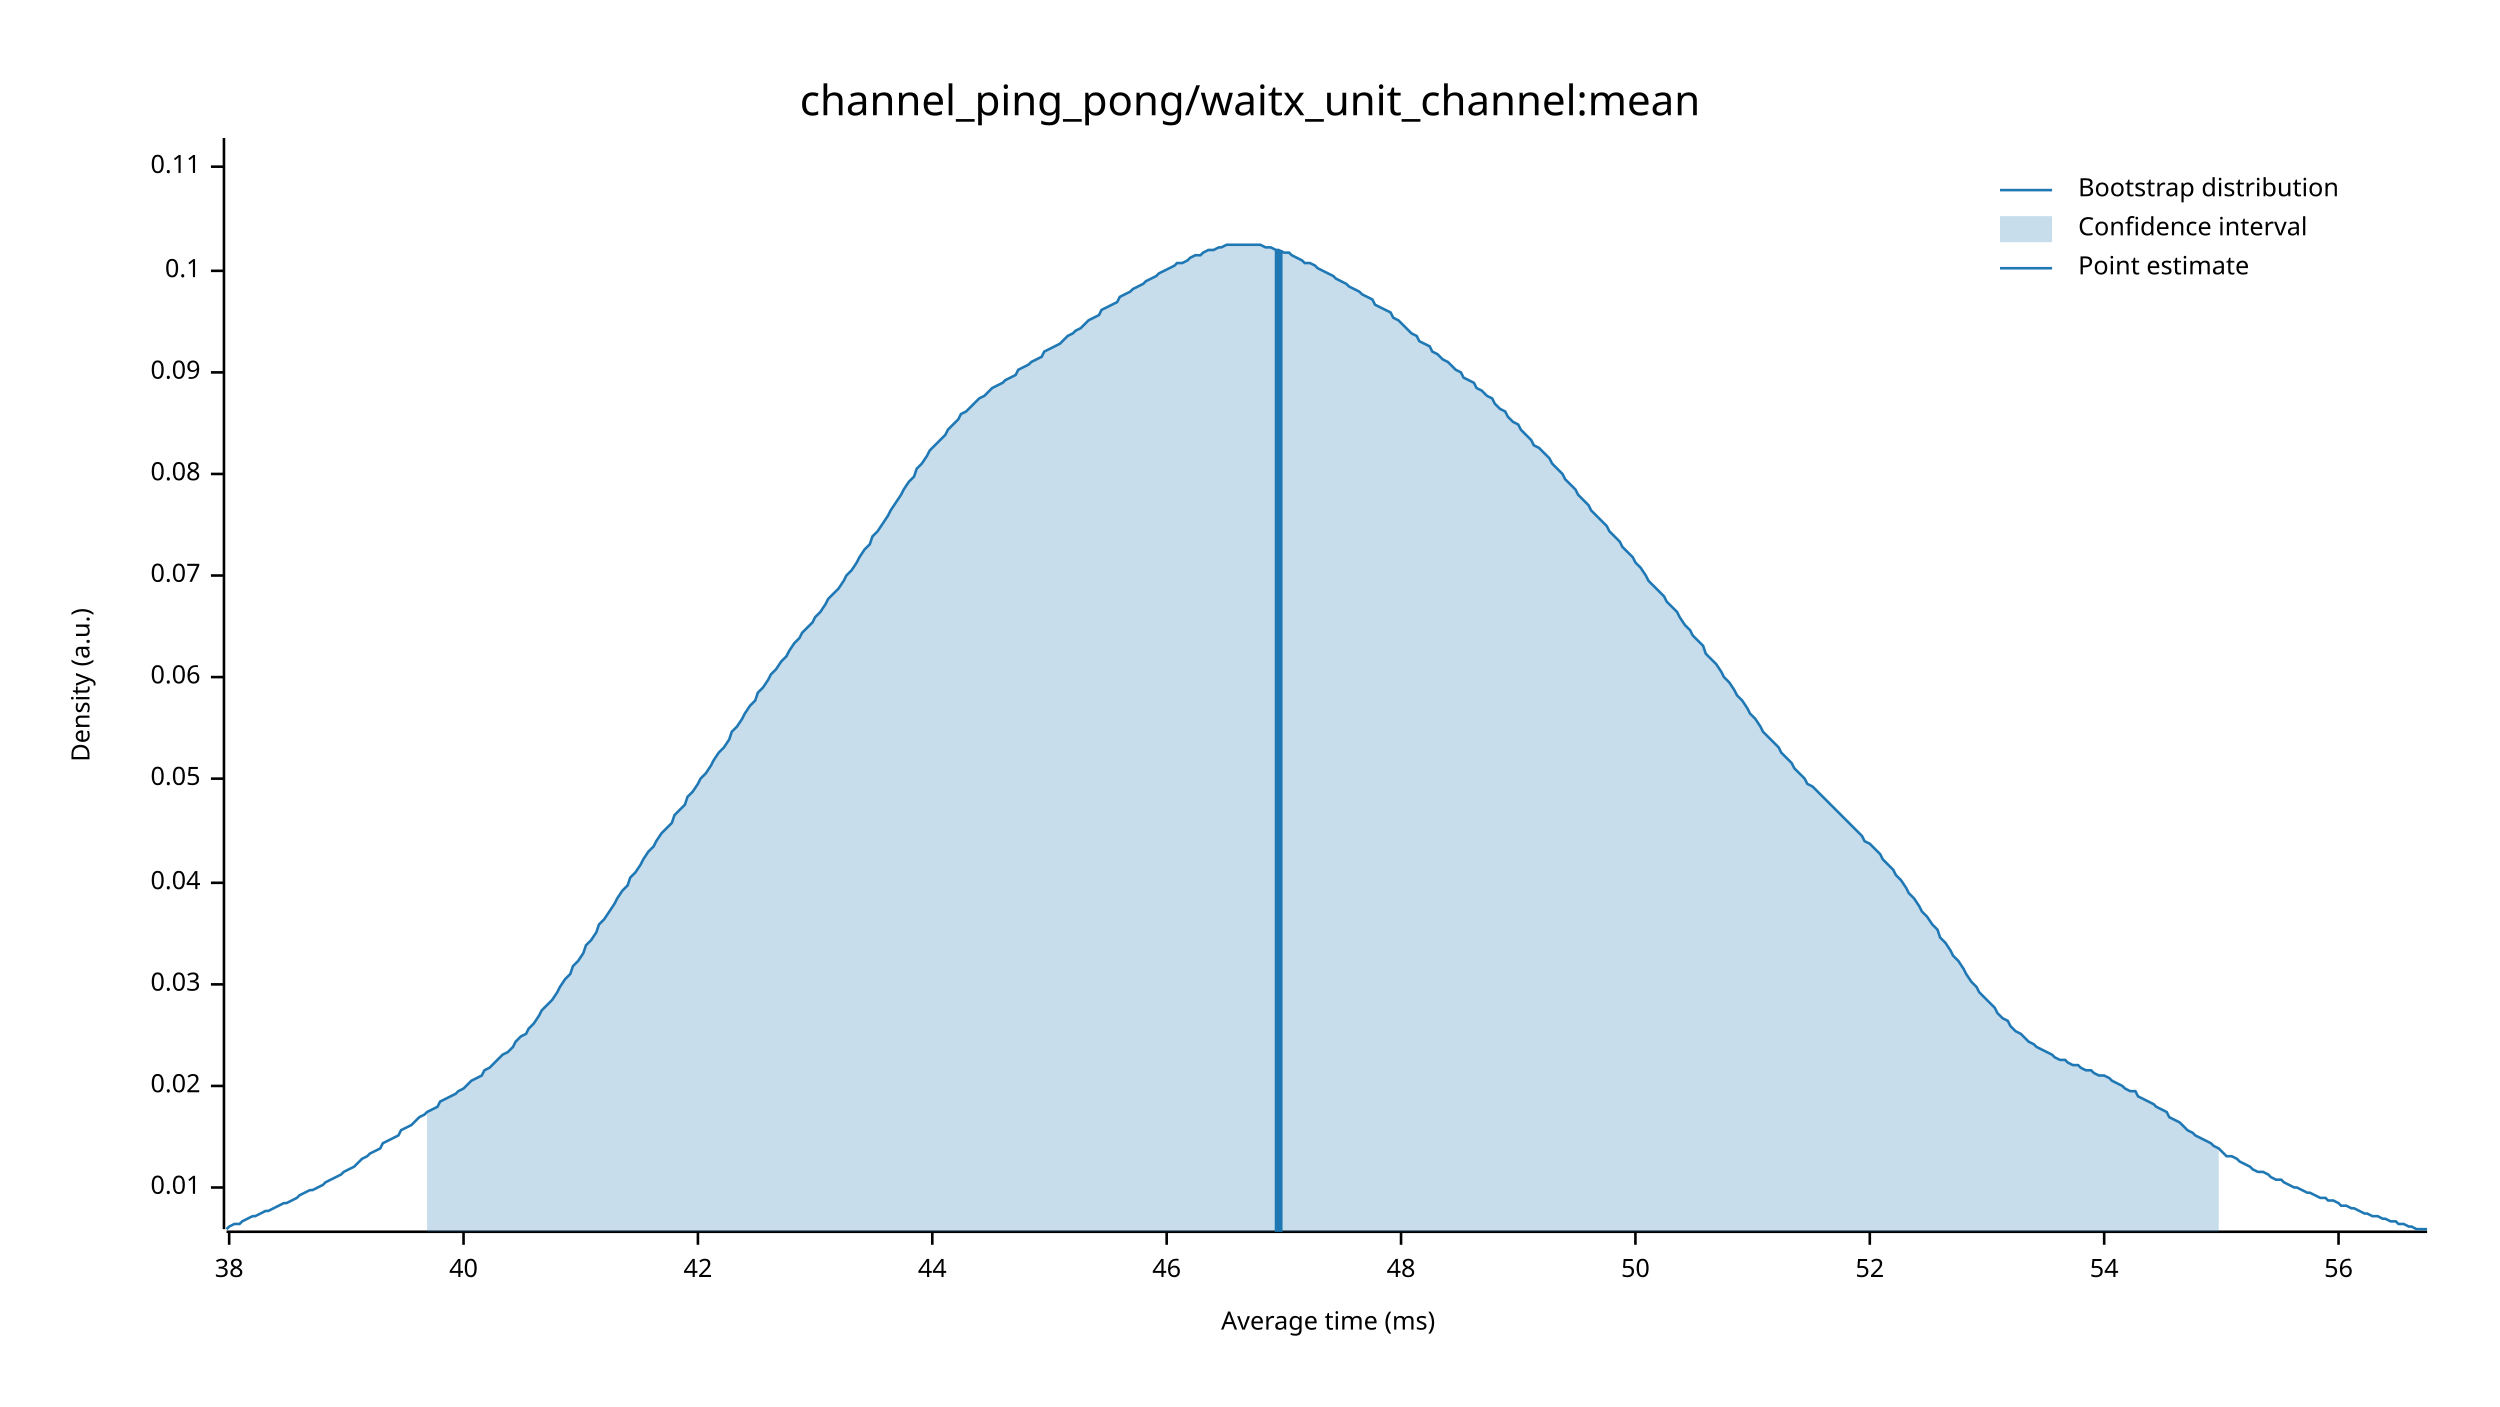
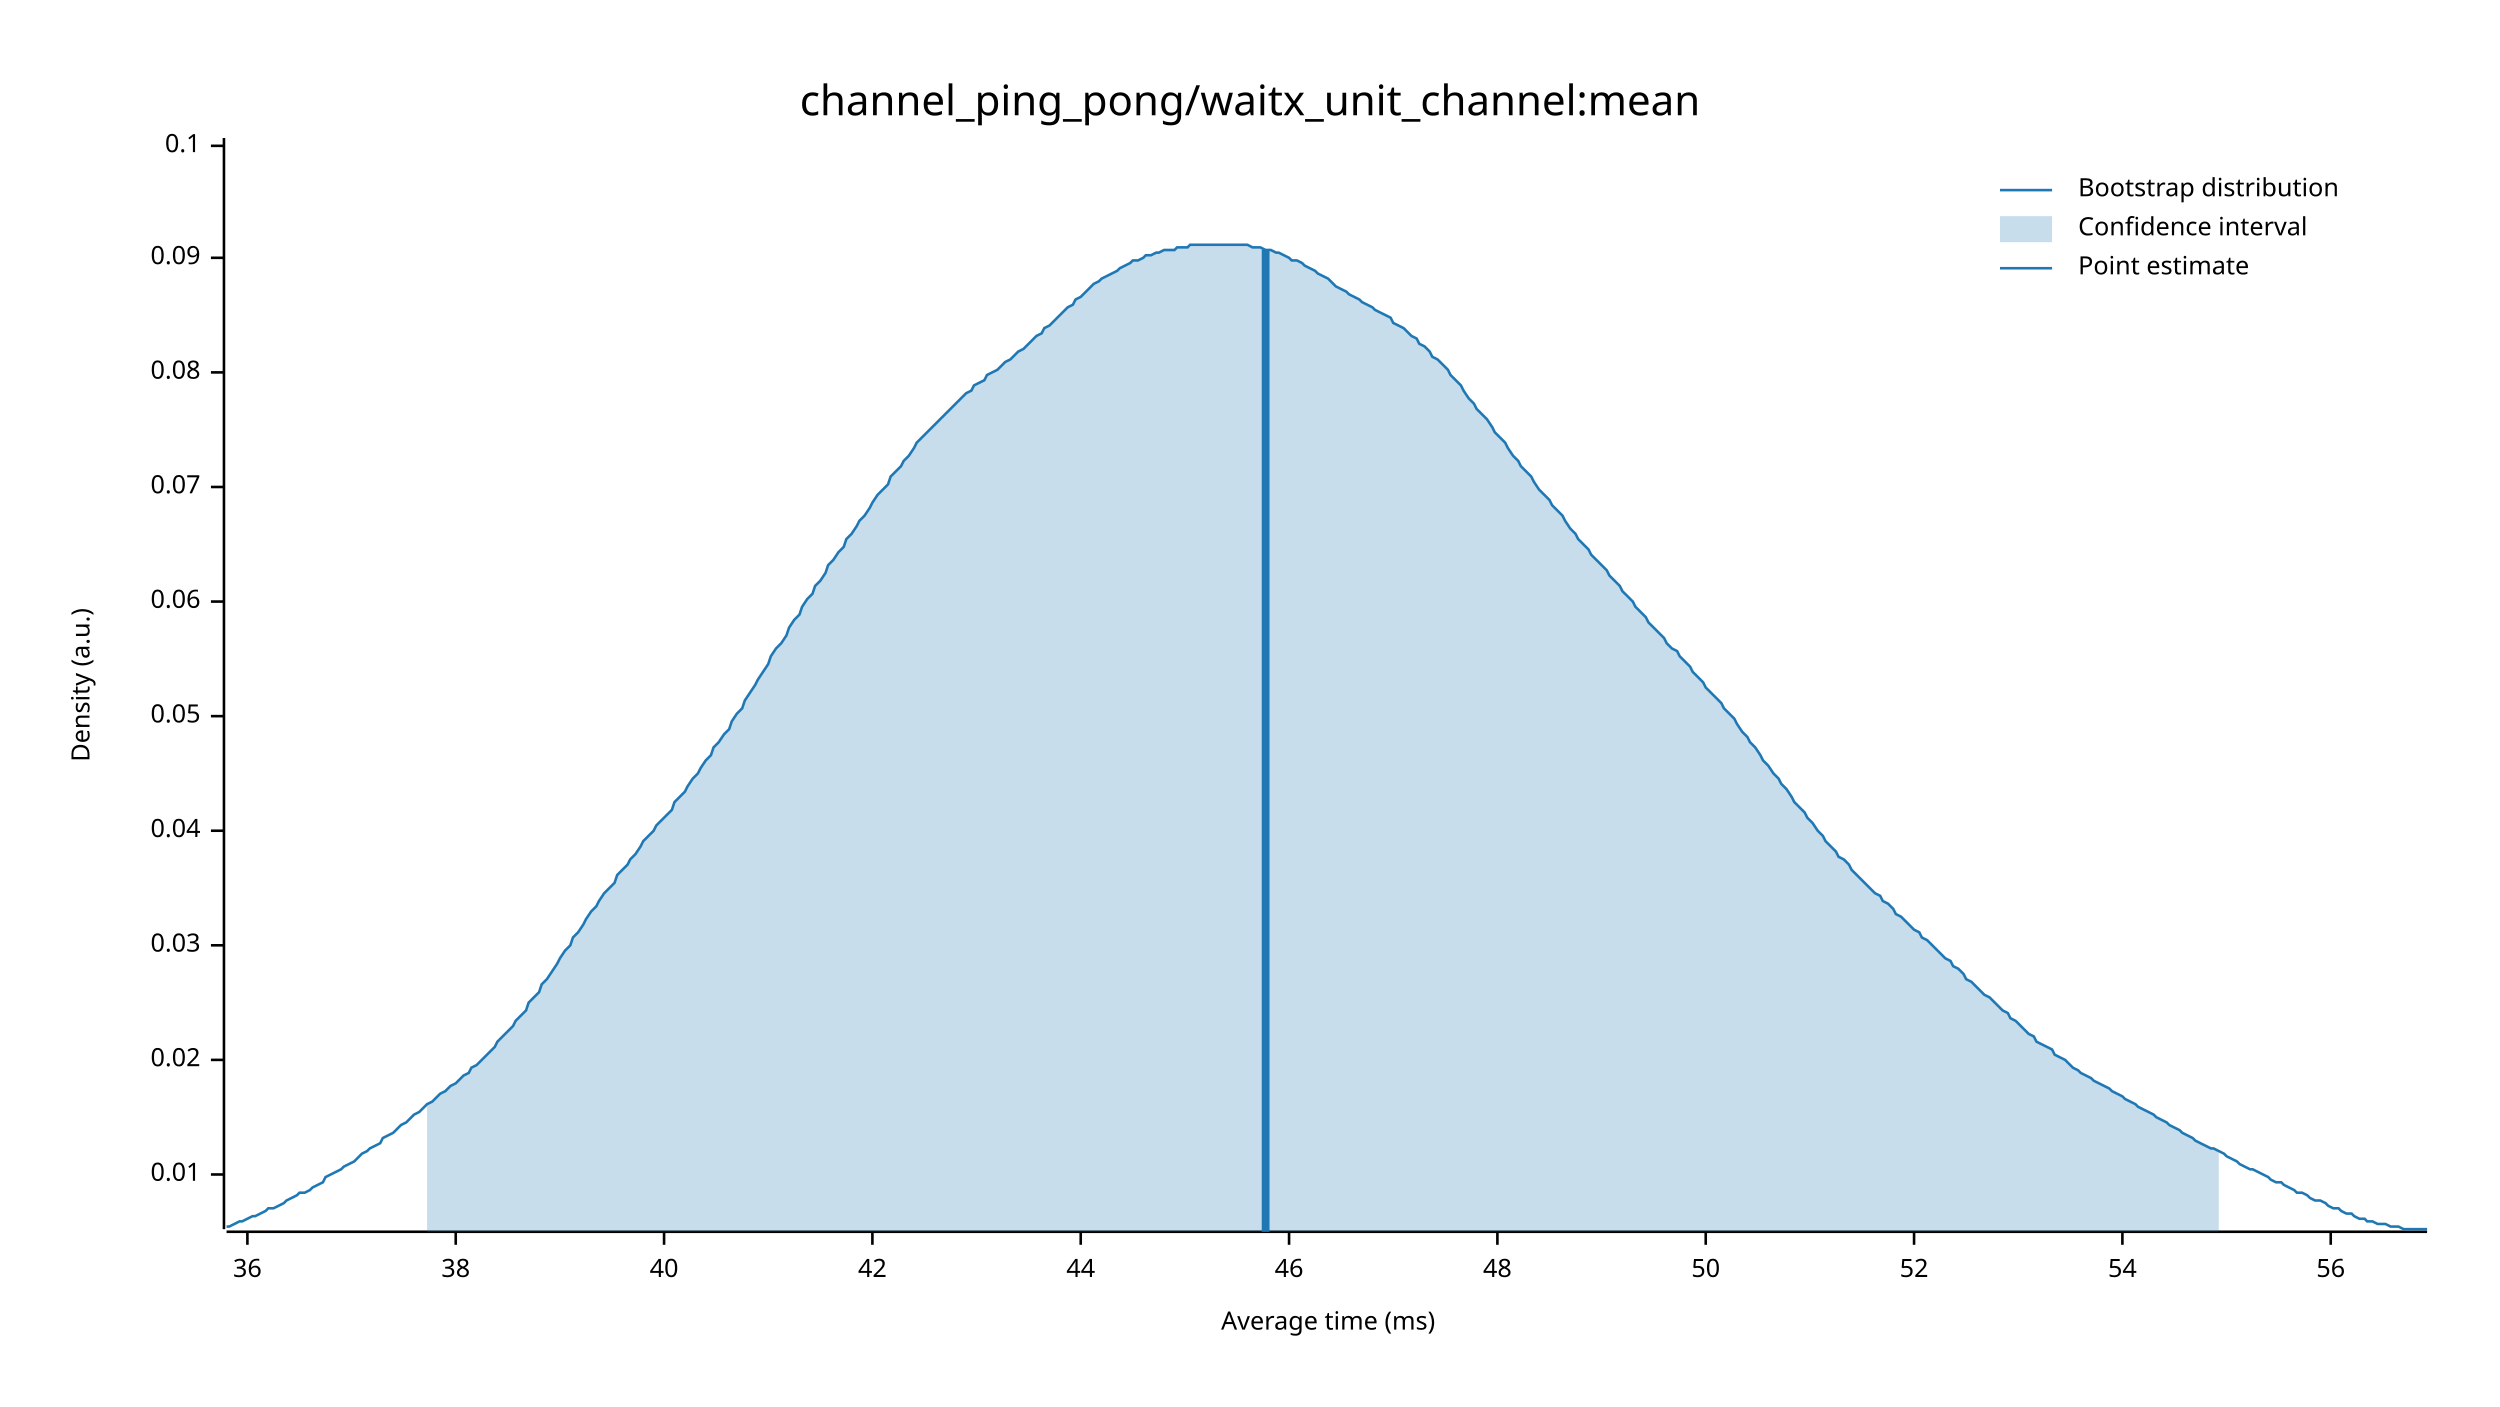
<svg xmlns="http://www.w3.org/2000/svg" width="960" height="540" viewBox="0 0 960 540">
  <text x="480" y="32" dy="0.76em" text-anchor="middle" font-family="sans-serif" font-size="16.129" opacity="1" fill="#000000">
channel_ping_pong/waitx_unit_channel:mean
</text>
  <text x="27" y="263" dy="0.76em" text-anchor="middle" font-family="sans-serif" font-size="9.677" opacity="1" fill="#000000" transform="rotate(270, 27, 263)">
Density (a.u.)
</text>
  <text x="510" y="513" dy="-0.5ex" text-anchor="middle" font-family="sans-serif" font-size="9.677" opacity="1" fill="#000000">
Average time (ms)
</text>
  <polyline fill="none" opacity="1" stroke="#000000" stroke-width="1" points="86,53 86,472 " />
-   <text x="77" y="456" dy="0.5ex" text-anchor="end" font-family="sans-serif" font-size="9.677" opacity="1" fill="#000000">
+   <text x="77" y="451" dy="0.5ex" text-anchor="end" font-family="sans-serif" font-size="9.677" opacity="1" fill="#000000">
0.01
</text>
-   <polyline fill="none" opacity="1" stroke="#000000" stroke-width="1" points="81,456 86,456 " />
-   <text x="77" y="417" dy="0.5ex" text-anchor="end" font-family="sans-serif" font-size="9.677" opacity="1" fill="#000000">
+   <polyline fill="none" opacity="1" stroke="#000000" stroke-width="1" points="81,451 86,451 " />
+   <text x="77" y="407" dy="0.5ex" text-anchor="end" font-family="sans-serif" font-size="9.677" opacity="1" fill="#000000">
0.02
</text>
-   <polyline fill="none" opacity="1" stroke="#000000" stroke-width="1" points="81,417 86,417 " />
-   <text x="77" y="378" dy="0.5ex" text-anchor="end" font-family="sans-serif" font-size="9.677" opacity="1" fill="#000000">
+   <polyline fill="none" opacity="1" stroke="#000000" stroke-width="1" points="81,407 86,407 " />
+   <text x="77" y="363" dy="0.5ex" text-anchor="end" font-family="sans-serif" font-size="9.677" opacity="1" fill="#000000">
0.03
</text>
-   <polyline fill="none" opacity="1" stroke="#000000" stroke-width="1" points="81,378 86,378 " />
-   <text x="77" y="339" dy="0.5ex" text-anchor="end" font-family="sans-serif" font-size="9.677" opacity="1" fill="#000000">
+   <polyline fill="none" opacity="1" stroke="#000000" stroke-width="1" points="81,363 86,363 " />
+   <text x="77" y="319" dy="0.5ex" text-anchor="end" font-family="sans-serif" font-size="9.677" opacity="1" fill="#000000">
0.04
</text>
-   <polyline fill="none" opacity="1" stroke="#000000" stroke-width="1" points="81,339 86,339 " />
-   <text x="77" y="299" dy="0.5ex" text-anchor="end" font-family="sans-serif" font-size="9.677" opacity="1" fill="#000000">
+   <polyline fill="none" opacity="1" stroke="#000000" stroke-width="1" points="81,319 86,319 " />
+   <text x="77" y="275" dy="0.5ex" text-anchor="end" font-family="sans-serif" font-size="9.677" opacity="1" fill="#000000">
0.05
</text>
-   <polyline fill="none" opacity="1" stroke="#000000" stroke-width="1" points="81,299 86,299 " />
-   <text x="77" y="260" dy="0.5ex" text-anchor="end" font-family="sans-serif" font-size="9.677" opacity="1" fill="#000000">
+   <polyline fill="none" opacity="1" stroke="#000000" stroke-width="1" points="81,275 86,275 " />
+   <text x="77" y="231" dy="0.5ex" text-anchor="end" font-family="sans-serif" font-size="9.677" opacity="1" fill="#000000">
0.06
</text>
-   <polyline fill="none" opacity="1" stroke="#000000" stroke-width="1" points="81,260 86,260 " />
-   <text x="77" y="221" dy="0.5ex" text-anchor="end" font-family="sans-serif" font-size="9.677" opacity="1" fill="#000000">
+   <polyline fill="none" opacity="1" stroke="#000000" stroke-width="1" points="81,231 86,231 " />
+   <text x="77" y="187" dy="0.5ex" text-anchor="end" font-family="sans-serif" font-size="9.677" opacity="1" fill="#000000">
0.07
</text>
-   <polyline fill="none" opacity="1" stroke="#000000" stroke-width="1" points="81,221 86,221 " />
-   <text x="77" y="182" dy="0.5ex" text-anchor="end" font-family="sans-serif" font-size="9.677" opacity="1" fill="#000000">
+   <polyline fill="none" opacity="1" stroke="#000000" stroke-width="1" points="81,187 86,187 " />
+   <text x="77" y="143" dy="0.5ex" text-anchor="end" font-family="sans-serif" font-size="9.677" opacity="1" fill="#000000">
0.08
</text>
-   <polyline fill="none" opacity="1" stroke="#000000" stroke-width="1" points="81,182 86,182 " />
-   <text x="77" y="143" dy="0.5ex" text-anchor="end" font-family="sans-serif" font-size="9.677" opacity="1" fill="#000000">
+   <polyline fill="none" opacity="1" stroke="#000000" stroke-width="1" points="81,143 86,143 " />
+   <text x="77" y="99" dy="0.5ex" text-anchor="end" font-family="sans-serif" font-size="9.677" opacity="1" fill="#000000">
0.09
</text>
-   <polyline fill="none" opacity="1" stroke="#000000" stroke-width="1" points="81,143 86,143 " />
-   <text x="77" y="104" dy="0.5ex" text-anchor="end" font-family="sans-serif" font-size="9.677" opacity="1" fill="#000000">
+   <polyline fill="none" opacity="1" stroke="#000000" stroke-width="1" points="81,99 86,99 " />
+   <text x="77" y="56" dy="0.5ex" text-anchor="end" font-family="sans-serif" font-size="9.677" opacity="1" fill="#000000">
0.1
</text>
-   <polyline fill="none" opacity="1" stroke="#000000" stroke-width="1" points="81,104 86,104 " />
-   <text x="77" y="64" dy="0.5ex" text-anchor="end" font-family="sans-serif" font-size="9.677" opacity="1" fill="#000000">
- 0.11
+   <polyline fill="none" opacity="1" stroke="#000000" stroke-width="1" points="81,56 86,56 " />
+   <polyline fill="none" opacity="1" stroke="#000000" stroke-width="1" points="87,473 932,473 " />
+   <text x="95" y="483" dy="0.76em" text-anchor="middle" font-family="sans-serif" font-size="9.677" opacity="1" fill="#000000">
+ 36
</text>
-   <polyline fill="none" opacity="1" stroke="#000000" stroke-width="1" points="81,64 86,64 " />
-   <polyline fill="none" opacity="1" stroke="#000000" stroke-width="1" points="87,473 932,473 " />
-   <text x="88" y="483" dy="0.76em" text-anchor="middle" font-family="sans-serif" font-size="9.677" opacity="1" fill="#000000">
+   <polyline fill="none" opacity="1" stroke="#000000" stroke-width="1" points="95,473 95,478 " />
+   <text x="175" y="483" dy="0.76em" text-anchor="middle" font-family="sans-serif" font-size="9.677" opacity="1" fill="#000000">
38
</text>
-   <polyline fill="none" opacity="1" stroke="#000000" stroke-width="1" points="88,473 88,478 " />
-   <text x="178" y="483" dy="0.76em" text-anchor="middle" font-family="sans-serif" font-size="9.677" opacity="1" fill="#000000">
+   <polyline fill="none" opacity="1" stroke="#000000" stroke-width="1" points="175,473 175,478 " />
+   <text x="255" y="483" dy="0.76em" text-anchor="middle" font-family="sans-serif" font-size="9.677" opacity="1" fill="#000000">
40
</text>
-   <polyline fill="none" opacity="1" stroke="#000000" stroke-width="1" points="178,473 178,478 " />
-   <text x="268" y="483" dy="0.76em" text-anchor="middle" font-family="sans-serif" font-size="9.677" opacity="1" fill="#000000">
+   <polyline fill="none" opacity="1" stroke="#000000" stroke-width="1" points="255,473 255,478 " />
+   <text x="335" y="483" dy="0.76em" text-anchor="middle" font-family="sans-serif" font-size="9.677" opacity="1" fill="#000000">
42
</text>
-   <polyline fill="none" opacity="1" stroke="#000000" stroke-width="1" points="268,473 268,478 " />
-   <text x="358" y="483" dy="0.76em" text-anchor="middle" font-family="sans-serif" font-size="9.677" opacity="1" fill="#000000">
+   <polyline fill="none" opacity="1" stroke="#000000" stroke-width="1" points="335,473 335,478 " />
+   <text x="415" y="483" dy="0.76em" text-anchor="middle" font-family="sans-serif" font-size="9.677" opacity="1" fill="#000000">
44
</text>
-   <polyline fill="none" opacity="1" stroke="#000000" stroke-width="1" points="358,473 358,478 " />
-   <text x="448" y="483" dy="0.76em" text-anchor="middle" font-family="sans-serif" font-size="9.677" opacity="1" fill="#000000">
+   <polyline fill="none" opacity="1" stroke="#000000" stroke-width="1" points="415,473 415,478 " />
+   <text x="495" y="483" dy="0.76em" text-anchor="middle" font-family="sans-serif" font-size="9.677" opacity="1" fill="#000000">
46
</text>
-   <polyline fill="none" opacity="1" stroke="#000000" stroke-width="1" points="448,473 448,478 " />
-   <text x="538" y="483" dy="0.76em" text-anchor="middle" font-family="sans-serif" font-size="9.677" opacity="1" fill="#000000">
+   <polyline fill="none" opacity="1" stroke="#000000" stroke-width="1" points="495,473 495,478 " />
+   <text x="575" y="483" dy="0.76em" text-anchor="middle" font-family="sans-serif" font-size="9.677" opacity="1" fill="#000000">
48
</text>
-   <polyline fill="none" opacity="1" stroke="#000000" stroke-width="1" points="538,473 538,478 " />
-   <text x="628" y="483" dy="0.76em" text-anchor="middle" font-family="sans-serif" font-size="9.677" opacity="1" fill="#000000">
+   <polyline fill="none" opacity="1" stroke="#000000" stroke-width="1" points="575,473 575,478 " />
+   <text x="655" y="483" dy="0.76em" text-anchor="middle" font-family="sans-serif" font-size="9.677" opacity="1" fill="#000000">
50
</text>
-   <polyline fill="none" opacity="1" stroke="#000000" stroke-width="1" points="628,473 628,478 " />
-   <text x="718" y="483" dy="0.76em" text-anchor="middle" font-family="sans-serif" font-size="9.677" opacity="1" fill="#000000">
+   <polyline fill="none" opacity="1" stroke="#000000" stroke-width="1" points="655,473 655,478 " />
+   <text x="735" y="483" dy="0.76em" text-anchor="middle" font-family="sans-serif" font-size="9.677" opacity="1" fill="#000000">
52
</text>
-   <polyline fill="none" opacity="1" stroke="#000000" stroke-width="1" points="718,473 718,478 " />
-   <text x="808" y="483" dy="0.76em" text-anchor="middle" font-family="sans-serif" font-size="9.677" opacity="1" fill="#000000">
+   <polyline fill="none" opacity="1" stroke="#000000" stroke-width="1" points="735,473 735,478 " />
+   <text x="815" y="483" dy="0.76em" text-anchor="middle" font-family="sans-serif" font-size="9.677" opacity="1" fill="#000000">
54
</text>
-   <polyline fill="none" opacity="1" stroke="#000000" stroke-width="1" points="808,473 808,478 " />
-   <text x="898" y="483" dy="0.76em" text-anchor="middle" font-family="sans-serif" font-size="9.677" opacity="1" fill="#000000">
+   <polyline fill="none" opacity="1" stroke="#000000" stroke-width="1" points="815,473 815,478 " />
+   <text x="895" y="483" dy="0.76em" text-anchor="middle" font-family="sans-serif" font-size="9.677" opacity="1" fill="#000000">
56
</text>
-   <polyline fill="none" opacity="1" stroke="#000000" stroke-width="1" points="898,473 898,478 " />
-   <polyline fill="none" opacity="1" stroke="#1F78B4" stroke-width="1" points="87,472 88,471 90,470 92,470 93,469 95,468 97,467 98,467 100,466 102,465 103,465 105,464 107,463 109,462 110,462 112,461 114,460 115,459 117,458 119,457 120,457 122,456 124,455 125,454 127,453 129,452 131,451 132,450 134,449 136,448 137,447 139,445 141,444 142,443 144,442 146,441 147,439 149,438 151,437 153,436 154,434 156,433 158,432 159,431 161,429 163,428 164,427 166,426 168,425 169,423 171,422 173,421 175,420 176,419 178,418 180,416 181,415 183,414 185,413 186,411 188,410 190,408 191,407 193,405 195,404 197,402 198,400 200,398 202,397 203,395 205,393 207,390 208,388 210,386 212,384 214,381 215,379 217,376 219,374 220,371 222,369 224,366 225,363 227,361 229,358 230,355 232,353 234,350 236,347 237,345 239,342 241,340 242,337 244,335 246,332 247,330 249,327 251,325 252,323 254,320 256,318 258,316 259,313 261,311 263,309 264,306 266,304 268,301 269,299 271,297 273,294 274,292 276,289 278,287 280,284 281,281 283,279 285,276 286,274 288,271 290,269 291,266 293,264 295,261 296,259 298,257 300,254 302,252 303,250 305,247 307,245 308,243 310,241 312,239 313,237 315,235 317,232 318,230 320,228 322,226 324,223 325,221 327,219 329,216 330,214 332,211 334,209 335,206 337,204 339,201 341,198 342,196 344,193 346,190 347,188 349,185 351,183 352,180 354,178 356,175 357,173 359,171 361,169 363,167 364,165 366,163 368,161 369,159 371,158 373,156 374,155 376,153 378,152 379,151 381,149 383,148 385,147 386,146 388,145 390,144 391,142 393,141 395,140 396,139 398,138 400,137 401,135 403,134 405,133 407,132 408,131 410,129 412,128 413,127 415,126 417,124 418,123 420,122 422,121 423,119 425,118 427,117 429,116 430,114 432,113 434,112 435,111 437,110 439,109 440,108 442,107 444,106 445,105 447,104 449,103 451,102 452,101 454,101 456,100 457,99 459,98 461,98 462,97 464,96 466,96 468,95 469,95 471,94 473,94 474,94 476,94 478,94 479,94 481,94 483,94 484,94 486,95 488,95 490,96 491,96 493,97 495,97 496,98 498,99 500,100 501,101 503,101 505,102 506,103 508,104 510,105 512,106 513,107 515,108 517,109 518,110 520,111 522,112 523,113 525,114 527,115 528,117 530,118 532,119 534,120 535,122 537,123 539,125 540,126 542,128 544,129 545,131 547,132 549,133 550,135 552,136 554,138 556,139 557,140 559,142 561,143 562,145 564,146 566,147 567,149 569,150 571,152 573,153 574,155 576,157 578,158 579,160 581,162 583,163 584,165 586,167 588,169 589,171 591,172 593,174 595,176 596,178 598,180 600,182 601,184 603,186 605,188 606,190 608,192 610,194 611,196 613,198 615,200 617,202 618,204 620,206 622,208 623,210 625,212 627,214 628,216 630,218 632,221 633,223 635,225 637,227 639,229 640,231 642,233 644,235 645,237 647,240 649,242 650,244 652,246 654,248 655,251 657,253 659,255 661,258 662,260 664,262 666,265 667,267 669,269 671,272 672,274 674,276 676,279 677,281 679,283 681,285 683,287 684,289 686,291 688,293 689,295 691,297 693,299 694,301 696,302 698,304 700,306 701,307 703,309 705,311 706,312 708,314 710,316 711,317 713,319 715,321 716,323 718,324 720,326 722,328 723,330 725,332 727,334 728,336 730,338 732,341 733,343 735,345 737,348 738,350 740,352 742,355 744,357 745,360 747,362 749,365 750,367 752,369 754,372 755,374 757,377 759,379 760,381 762,383 764,385 766,387 767,389 769,391 771,392 772,394 774,396 776,397 777,398 779,400 781,401 782,402 784,403 786,404 788,405 789,406 791,407 793,407 794,408 796,409 798,409 799,410 801,411 803,411 804,412 806,413 808,413 810,414 811,415 813,416 815,417 816,418 818,419 820,419 821,421 823,422 825,423 827,424 828,425 830,426 832,427 833,429 835,430 837,431 838,432 840,434 842,435 843,436 845,437 847,438 849,439 850,440 852,441 854,443 855,444 857,444 859,445 860,446 862,447 864,448 865,449 867,450 869,450 871,451 872,452 874,453 876,453 877,454 879,455 881,456 882,456 884,457 886,458 887,458 889,459 891,460 893,460 894,461 896,461 898,462 899,463 901,463 903,464 904,464 906,465 908,466 909,466 911,467 913,467 915,468 916,468 918,469 920,469 921,470 923,470 925,471 926,471 928,472 930,472 932,472 " />
-   <polygon opacity="0.25" fill="#1F78B4" points="164,427 166,426 168,425 169,423 171,422 173,421 175,420 176,419 178,418 180,416 181,415 183,414 185,413 186,411 188,410 190,408 191,407 193,405 195,404 197,402 198,400 200,398 202,397 203,395 205,393 207,390 208,388 210,386 212,384 214,381 215,379 217,376 219,374 220,371 222,369 224,366 225,363 227,361 229,358 230,355 232,353 234,350 236,347 237,345 239,342 241,340 242,337 244,335 246,332 247,330 249,327 251,325 252,323 254,320 256,318 258,316 259,313 261,311 263,309 264,306 266,304 268,301 269,299 271,297 273,294 274,292 276,289 278,287 280,284 281,281 283,279 285,276 286,274 288,271 290,269 291,266 293,264 295,261 296,259 298,257 300,254 302,252 303,250 305,247 307,245 308,243 310,241 312,239 313,237 315,235 317,232 318,230 320,228 322,226 324,223 325,221 327,219 329,216 330,214 332,211 334,209 335,206 337,204 339,201 341,198 342,196 344,193 346,190 347,188 349,185 351,183 352,180 354,178 356,175 357,173 359,171 361,169 363,167 364,165 366,163 368,161 369,159 371,158 373,156 374,155 376,153 378,152 379,151 381,149 383,148 385,147 386,146 388,145 390,144 391,142 393,141 395,140 396,139 398,138 400,137 401,135 403,134 405,133 407,132 408,131 410,129 412,128 413,127 415,126 417,124 418,123 420,122 422,121 423,119 425,118 427,117 429,116 430,114 432,113 434,112 435,111 437,110 439,109 440,108 442,107 444,106 445,105 447,104 449,103 451,102 452,101 454,101 456,100 457,99 459,98 461,98 462,97 464,96 466,96 468,95 469,95 471,94 473,94 474,94 476,94 478,94 479,94 481,94 483,94 484,94 486,95 488,95 490,96 491,96 493,97 495,97 496,98 498,99 500,100 501,101 503,101 505,102 506,103 508,104 510,105 512,106 513,107 515,108 517,109 518,110 520,111 522,112 523,113 525,114 527,115 528,117 530,118 532,119 534,120 535,122 537,123 539,125 540,126 542,128 544,129 545,131 547,132 549,133 550,135 552,136 554,138 556,139 557,140 559,142 561,143 562,145 564,146 566,147 567,149 569,150 571,152 573,153 574,155 576,157 578,158 579,160 581,162 583,163 584,165 586,167 588,169 589,171 591,172 593,174 595,176 596,178 598,180 600,182 601,184 603,186 605,188 606,190 608,192 610,194 611,196 613,198 615,200 617,202 618,204 620,206 622,208 623,210 625,212 627,214 628,216 630,218 632,221 633,223 635,225 637,227 639,229 640,231 642,233 644,235 645,237 647,240 649,242 650,244 652,246 654,248 655,251 657,253 659,255 661,258 662,260 664,262 666,265 667,267 669,269 671,272 672,274 674,276 676,279 677,281 679,283 681,285 683,287 684,289 686,291 688,293 689,295 691,297 693,299 694,301 696,302 698,304 700,306 701,307 703,309 705,311 706,312 708,314 710,316 711,317 713,319 715,321 716,323 718,324 720,326 722,328 723,330 725,332 727,334 728,336 730,338 732,341 733,343 735,345 737,348 738,350 740,352 742,355 744,357 745,360 747,362 749,365 750,367 752,369 754,372 755,374 757,377 759,379 760,381 762,383 764,385 766,387 767,389 769,391 771,392 772,394 774,396 776,397 777,398 779,400 781,401 782,402 784,403 786,404 788,405 789,406 791,407 793,407 794,408 796,409 798,409 799,410 801,411 803,411 804,412 806,413 808,413 810,414 811,415 813,416 815,417 816,418 818,419 820,419 821,421 823,422 825,423 827,424 828,425 830,426 832,427 833,429 835,430 837,431 838,432 840,434 842,435 843,436 845,437 847,438 849,439 850,440 852,441 852,473 164,473 " />
-   <polyline fill="none" opacity="1" stroke="#1F78B4" stroke-width="3" points="491,473 491,96 " />
+   <polyline fill="none" opacity="1" stroke="#000000" stroke-width="1" points="895,473 895,478 " />
+   <polyline fill="none" opacity="1" stroke="#1F78B4" stroke-width="1" points="87,471 88,471 90,470 92,469 93,469 95,468 97,467 98,467 100,466 102,465 103,464 105,464 107,463 109,462 110,461 112,460 114,459 115,458 117,458 119,457 120,456 122,455 124,454 125,452 127,451 129,450 131,449 132,448 134,447 136,446 137,445 139,443 141,442 142,441 144,440 146,439 147,437 149,436 151,435 153,433 154,432 156,431 158,429 159,428 161,427 163,425 164,424 166,423 168,421 169,420 171,419 173,417 175,416 176,415 178,413 180,412 181,410 183,409 185,407 186,406 188,404 190,402 191,400 193,398 195,396 197,394 198,392 200,390 202,388 203,385 205,383 207,381 208,378 210,376 212,373 214,370 215,368 217,365 219,363 220,360 222,358 224,355 225,353 227,350 229,348 230,346 232,343 234,341 236,339 237,336 239,334 241,332 242,330 244,328 246,325 247,323 249,321 251,319 252,317 254,315 256,313 258,311 259,308 261,306 263,304 264,302 266,299 268,297 269,295 271,292 273,290 274,287 276,285 278,282 280,280 281,277 283,274 285,272 286,269 288,266 290,263 291,261 293,258 295,255 296,252 298,249 300,247 302,244 303,241 305,238 307,236 308,233 310,230 312,228 313,225 315,223 317,220 318,217 320,215 322,212 324,210 325,207 327,205 329,202 330,200 332,198 334,195 335,193 337,190 339,188 341,186 342,183 344,181 346,179 347,177 349,175 351,172 352,170 354,168 356,166 357,165 359,163 361,161 363,159 364,158 366,156 368,154 369,153 371,151 373,150 374,148 376,147 378,146 379,144 381,143 383,142 385,140 386,139 388,138 390,136 391,135 393,134 395,132 396,131 398,129 400,128 401,126 403,125 405,123 407,121 408,120 410,118 412,117 413,115 415,114 417,112 418,111 420,109 422,108 423,107 425,106 427,105 429,104 430,103 432,102 434,101 435,100 437,100 439,99 440,98 442,98 444,97 445,97 447,96 449,96 451,96 452,95 454,95 456,95 457,94 459,94 461,94 462,94 464,94 466,94 468,94 469,94 471,94 473,94 474,94 476,94 478,94 479,94 481,95 483,95 484,95 486,96 488,96 490,97 491,97 493,98 495,99 496,100 498,100 500,101 501,102 503,103 505,104 506,105 508,106 510,107 512,109 513,110 515,111 517,112 518,113 520,114 522,115 523,116 525,117 527,118 528,119 530,120 532,121 534,122 535,124 537,125 539,126 540,127 542,129 544,130 545,132 547,133 549,135 550,137 552,138 554,140 556,142 557,144 559,146 561,148 562,150 564,153 566,155 567,157 569,159 571,161 573,164 574,166 576,168 578,170 579,172 581,175 583,177 584,179 586,181 588,183 589,185 591,188 593,190 595,192 596,194 598,196 600,198 601,200 603,203 605,205 606,207 608,209 610,211 611,213 613,215 615,217 617,219 618,221 620,223 622,225 623,227 625,229 627,231 628,233 630,235 632,237 633,239 635,241 637,243 639,245 640,247 642,249 644,250 645,252 647,254 649,256 650,258 652,260 654,262 655,264 657,266 659,268 661,270 662,272 664,274 666,276 667,278 669,281 671,283 672,285 674,287 676,290 677,292 679,294 681,297 683,299 684,301 686,303 688,306 689,308 691,310 693,312 694,314 696,316 698,319 700,321 701,323 703,325 705,327 706,329 708,330 710,332 711,334 713,336 715,338 716,339 718,341 720,343 722,344 723,346 725,347 727,349 728,351 730,352 732,354 733,355 735,357 737,358 738,360 740,361 742,363 744,365 745,366 747,368 749,369 750,371 752,372 754,374 755,376 757,377 759,379 760,380 762,382 764,383 766,385 767,386 769,388 771,389 772,391 774,392 776,394 777,395 779,397 781,398 782,400 784,401 786,402 788,403 789,405 791,406 793,407 794,408 796,410 798,411 799,412 801,413 803,414 804,415 806,416 808,417 810,418 811,419 813,420 815,421 816,422 818,423 820,424 821,425 823,426 825,427 827,428 828,429 830,430 832,431 833,432 835,433 837,434 838,435 840,436 842,437 843,438 845,439 847,440 849,441 850,441 852,442 854,443 855,444 857,445 859,446 860,447 862,448 864,449 865,449 867,450 869,451 871,452 872,453 874,454 876,454 877,455 879,456 881,457 882,458 884,458 886,459 887,460 889,461 891,461 893,462 894,463 896,464 898,464 899,465 901,466 903,466 904,467 906,468 908,468 909,469 911,469 913,470 915,470 916,470 918,471 920,471 921,471 923,472 925,472 926,472 928,472 930,472 932,472 " />
+   <polygon opacity="0.25" fill="#1F78B4" points="164,424 166,423 168,421 169,420 171,419 173,417 175,416 176,415 178,413 180,412 181,410 183,409 185,407 186,406 188,404 190,402 191,400 193,398 195,396 197,394 198,392 200,390 202,388 203,385 205,383 207,381 208,378 210,376 212,373 214,370 215,368 217,365 219,363 220,360 222,358 224,355 225,353 227,350 229,348 230,346 232,343 234,341 236,339 237,336 239,334 241,332 242,330 244,328 246,325 247,323 249,321 251,319 252,317 254,315 256,313 258,311 259,308 261,306 263,304 264,302 266,299 268,297 269,295 271,292 273,290 274,287 276,285 278,282 280,280 281,277 283,274 285,272 286,269 288,266 290,263 291,261 293,258 295,255 296,252 298,249 300,247 302,244 303,241 305,238 307,236 308,233 310,230 312,228 313,225 315,223 317,220 318,217 320,215 322,212 324,210 325,207 327,205 329,202 330,200 332,198 334,195 335,193 337,190 339,188 341,186 342,183 344,181 346,179 347,177 349,175 351,172 352,170 354,168 356,166 357,165 359,163 361,161 363,159 364,158 366,156 368,154 369,153 371,151 373,150 374,148 376,147 378,146 379,144 381,143 383,142 385,140 386,139 388,138 390,136 391,135 393,134 395,132 396,131 398,129 400,128 401,126 403,125 405,123 407,121 408,120 410,118 412,117 413,115 415,114 417,112 418,111 420,109 422,108 423,107 425,106 427,105 429,104 430,103 432,102 434,101 435,100 437,100 439,99 440,98 442,98 444,97 445,97 447,96 449,96 451,96 452,95 454,95 456,95 457,94 459,94 461,94 462,94 464,94 466,94 468,94 469,94 471,94 473,94 474,94 476,94 478,94 479,94 481,95 483,95 484,95 486,96 488,96 490,97 491,97 493,98 495,99 496,100 498,100 500,101 501,102 503,103 505,104 506,105 508,106 510,107 512,109 513,110 515,111 517,112 518,113 520,114 522,115 523,116 525,117 527,118 528,119 530,120 532,121 534,122 535,124 537,125 539,126 540,127 542,129 544,130 545,132 547,133 549,135 550,137 552,138 554,140 556,142 557,144 559,146 561,148 562,150 564,153 566,155 567,157 569,159 571,161 573,164 574,166 576,168 578,170 579,172 581,175 583,177 584,179 586,181 588,183 589,185 591,188 593,190 595,192 596,194 598,196 600,198 601,200 603,203 605,205 606,207 608,209 610,211 611,213 613,215 615,217 617,219 618,221 620,223 622,225 623,227 625,229 627,231 628,233 630,235 632,237 633,239 635,241 637,243 639,245 640,247 642,249 644,250 645,252 647,254 649,256 650,258 652,260 654,262 655,264 657,266 659,268 661,270 662,272 664,274 666,276 667,278 669,281 671,283 672,285 674,287 676,290 677,292 679,294 681,297 683,299 684,301 686,303 688,306 689,308 691,310 693,312 694,314 696,316 698,319 700,321 701,323 703,325 705,327 706,329 708,330 710,332 711,334 713,336 715,338 716,339 718,341 720,343 722,344 723,346 725,347 727,349 728,351 730,352 732,354 733,355 735,357 737,358 738,360 740,361 742,363 744,365 745,366 747,368 749,369 750,371 752,372 754,374 755,376 757,377 759,379 760,380 762,382 764,383 766,385 767,386 769,388 771,389 772,391 774,392 776,394 777,395 779,397 781,398 782,400 784,401 786,402 788,403 789,405 791,406 793,407 794,408 796,410 798,411 799,412 801,413 803,414 804,415 806,416 808,417 810,418 811,419 813,420 815,421 816,422 818,423 820,424 821,425 823,426 825,427 827,428 828,429 830,430 832,431 833,432 835,433 837,434 838,435 840,436 842,437 843,438 845,439 847,440 849,441 850,441 852,442 852,473 164,473 " />
+   <polyline fill="none" opacity="1" stroke="#1F78B4" stroke-width="3" points="486,473 486,96 " />
  <text x="798" y="68" dy="0.76em" text-anchor="start" font-family="sans-serif" font-size="9.677" opacity="1" fill="#000000">
Bootstrap distribution
</text>
  <text x="798" y="83" dy="0.76em" text-anchor="start" font-family="sans-serif" font-size="9.677" opacity="1" fill="#000000">
Confidence interval
</text>
  <text x="798" y="98" dy="0.76em" text-anchor="start" font-family="sans-serif" font-size="9.677" opacity="1" fill="#000000">
Point estimate
</text>
  <polyline fill="none" opacity="1" stroke="#1F78B4" stroke-width="1" points="768,73 788,73 " />
  <rect x="768" y="83" width="20" height="10" opacity="0.25" fill="#1F78B4" stroke="none" />
  <polyline fill="none" opacity="1" stroke="#1F78B4" stroke-width="1" points="768,103 788,103 " />
</svg>
